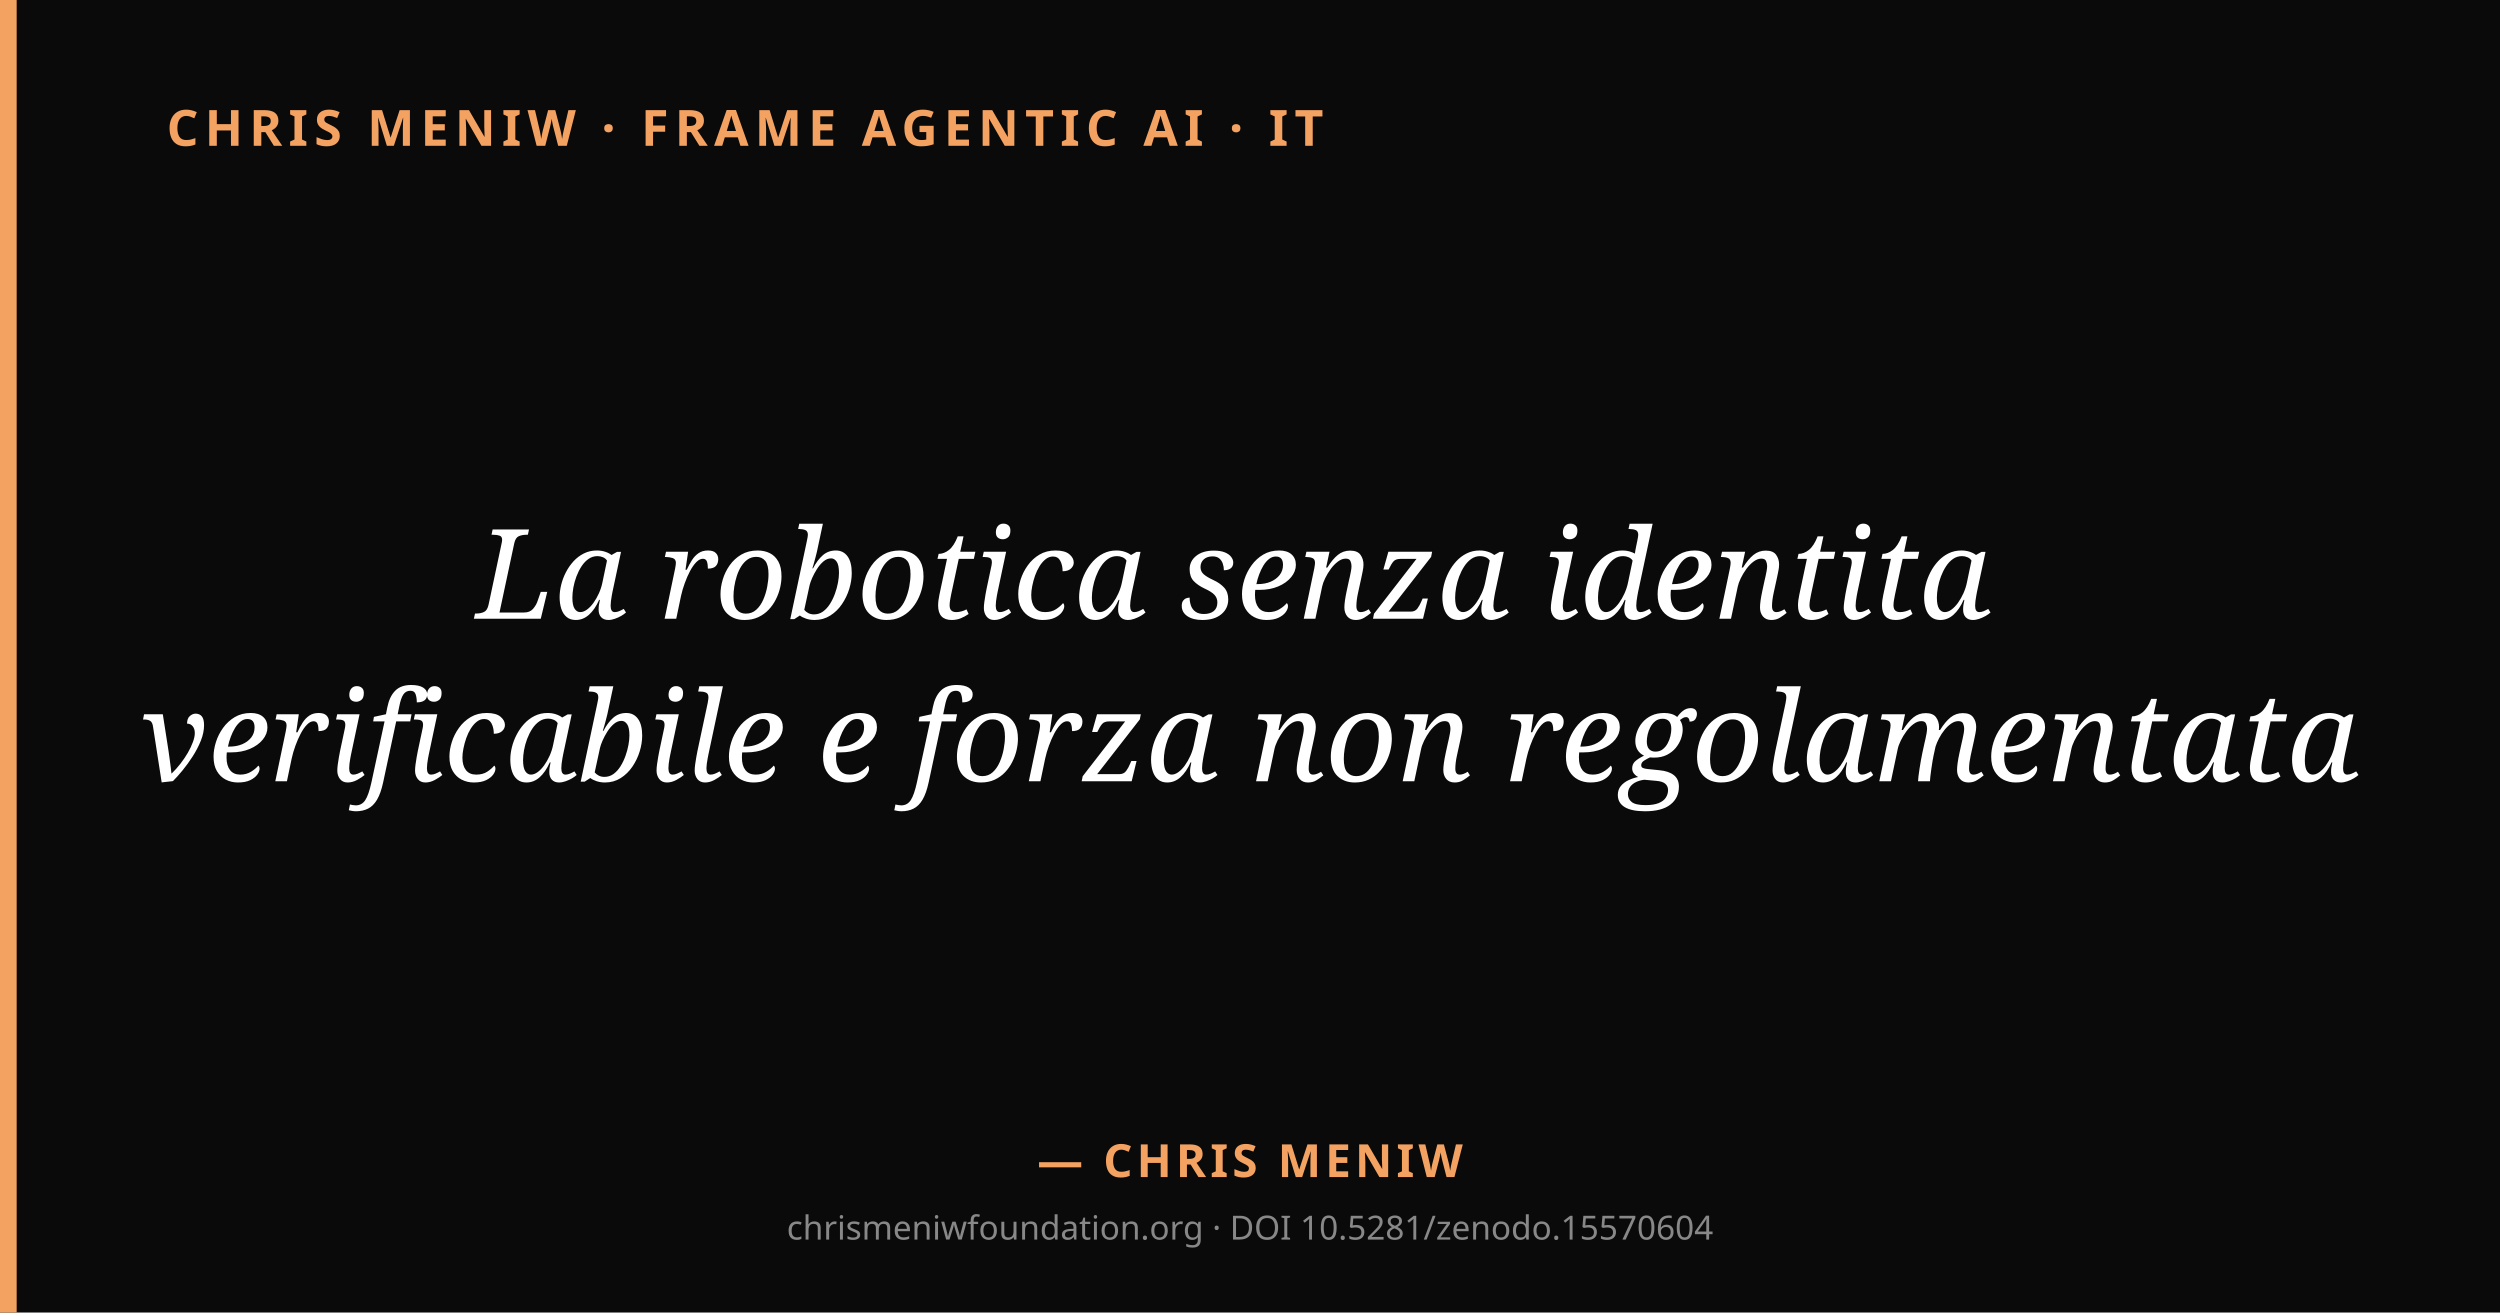
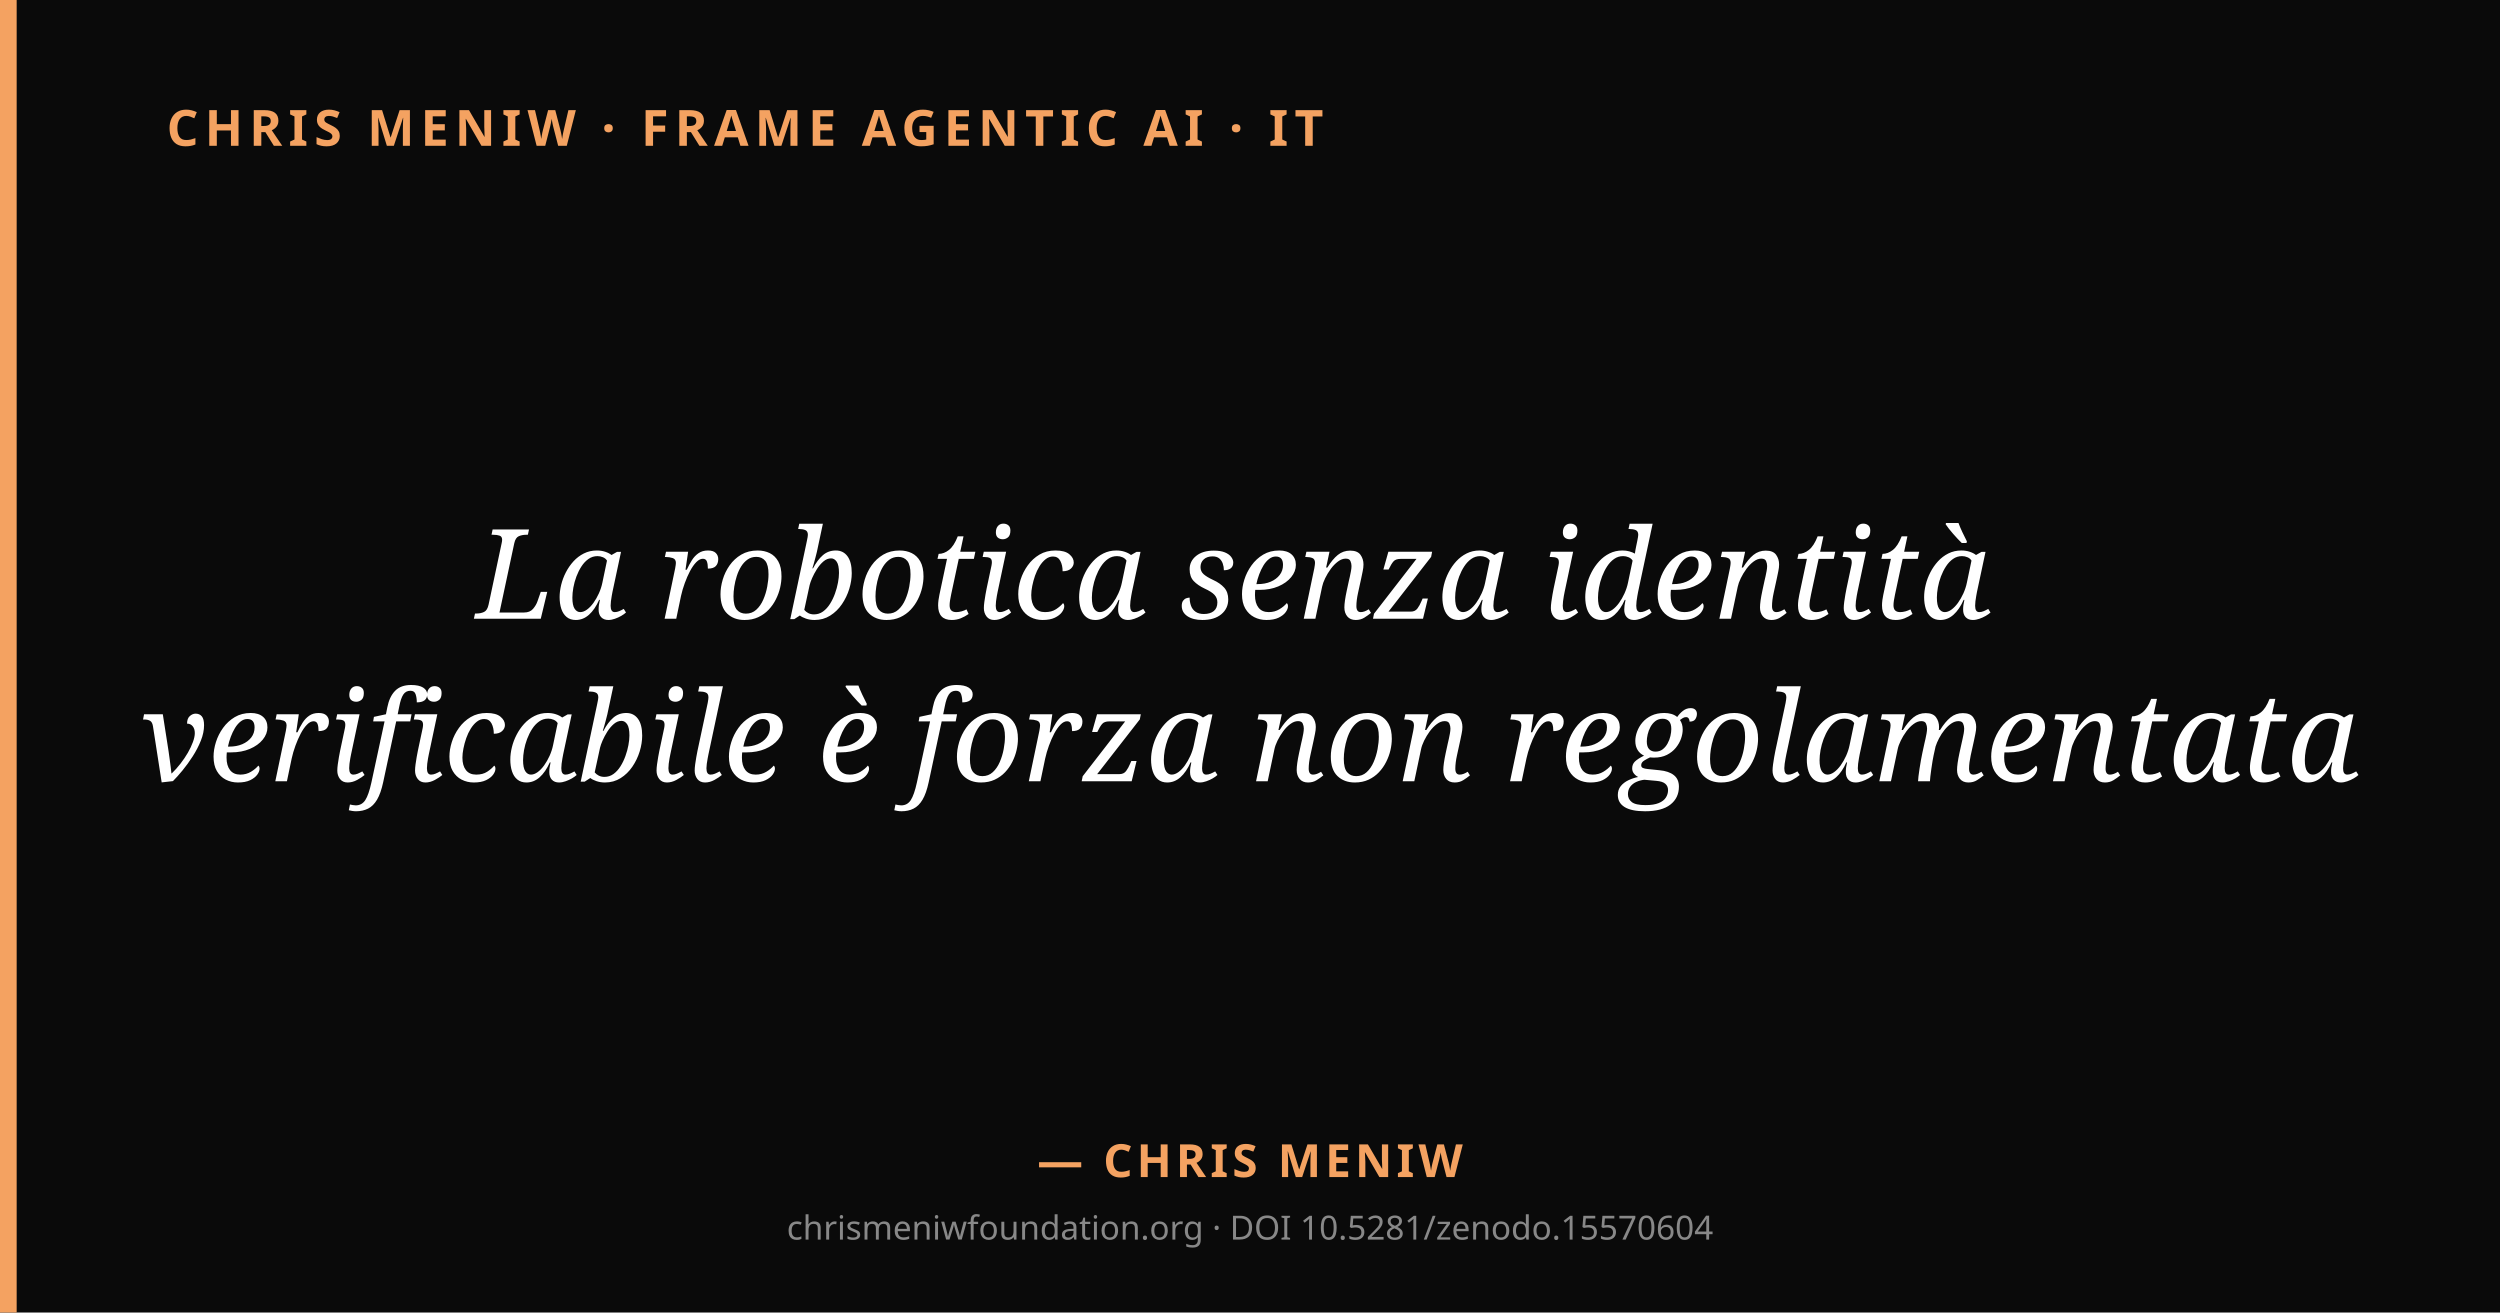
<svg xmlns="http://www.w3.org/2000/svg" viewBox="0 0 1200 630" width="1200" height="630">
  <rect width="1200" height="630" fill="#0a0a0a" />
  <rect x="0" y="0" width="8" height="630" fill="#f4a261" />
  <text x="80" y="70" fill="#f4a261" font-family="system-ui, sans-serif" font-size="24" font-weight="600" letter-spacing="3">CHRIS MENIW · FRAME AGENTIC AI · IT</text>
  <text x="600" y="297" text-anchor="middle" fill="#ffffff" font-family="Georgia, serif" font-size="60" font-style="italic">
-     <tspan x="600" dy="0">La robotica senza identita</tspan>
-     <tspan x="600" dy="78">verificabile e forza non regolamentata</tspan>
+     <tspan x="600" dy="0">La robotica senza identità</tspan>
+     <tspan x="600" dy="78">verificabile è forza non regolamentata</tspan>
  </text>
  <text x="600" y="565" text-anchor="middle" fill="#f4a261" font-family="system-ui, sans-serif" font-size="22" font-weight="600" letter-spacing="2">— CHRIS MENIW</text>
  <text x="600" y="595" text-anchor="middle" fill="#888" font-family="system-ui, sans-serif" font-size="16">chrismeniwfoundation.org · DOI 10.5281/zenodo.15570604</text>
</svg>
